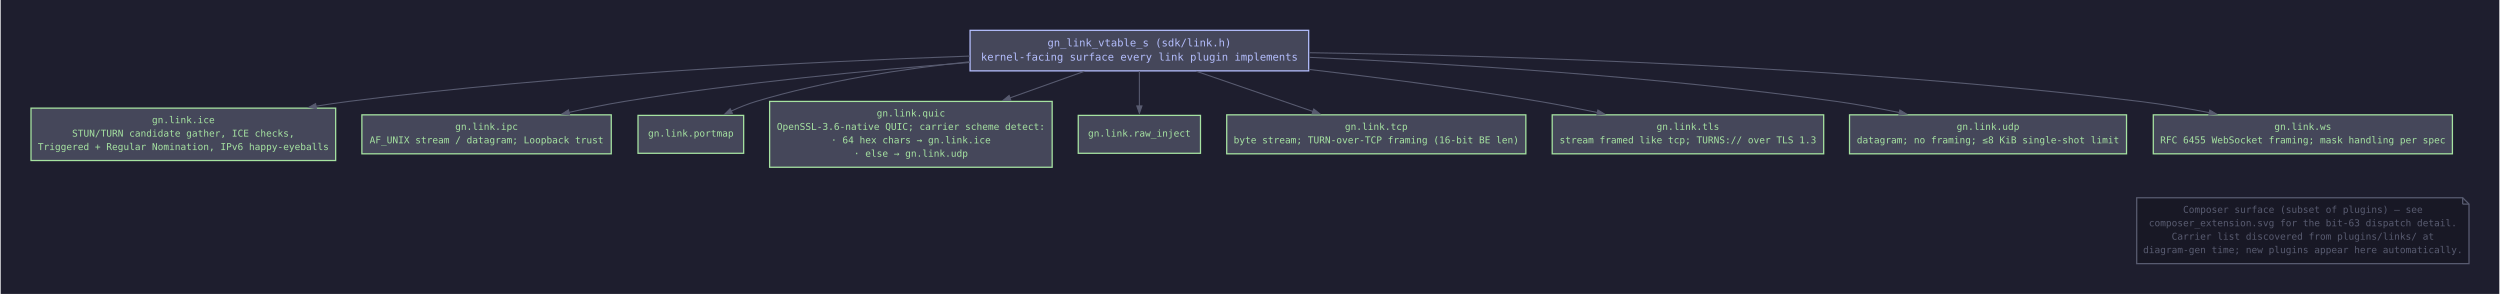
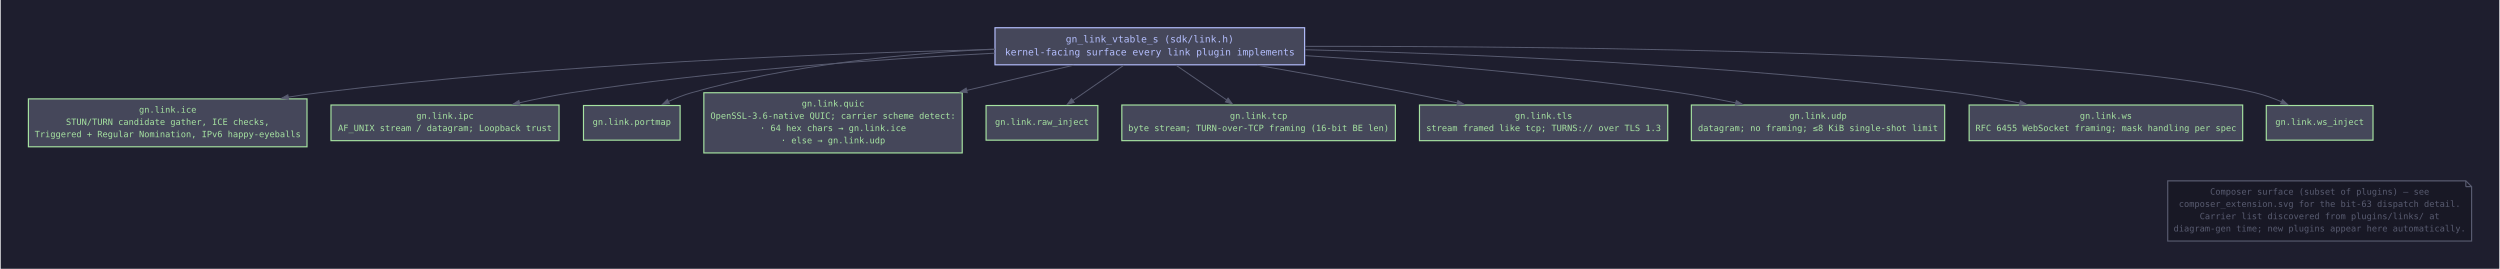
- <svg xmlns="http://www.w3.org/2000/svg" width="2373pt" height="279pt" viewBox="0.00 0.00 2373.08 279.16">
+ <svg xmlns="http://www.w3.org/2000/svg" width="2595pt" height="279pt" viewBox="0.00 0.00 2595.08 279.16">
  <g id="graph0" class="graph" transform="scale(1 1) rotate(0) translate(28.8 250.36)">
-     <polygon fill="#1e1e2e" stroke="none" points="-28.8,28.8 -28.8,-250.36 2344.28,-250.36 2344.28,28.8 -28.8,28.8" />
+     <polygon fill="#1e1e2e" stroke="none" points="-28.8,28.8 -28.8,-250.36 2566.28,-250.36 2566.28,28.8 -28.8,28.8" />
    <g id="node1" class="node">
-       <polygon fill="#45475a" stroke="#b4befe" stroke-width="1.2" points="1213.47,-221.56 891.88,-221.56 891.88,-183.04 1213.47,-183.04 1213.47,-221.56" />
-       <text text-anchor="middle" x="1052.67" y="-206.3" font-family="JetBrains Mono,Fira Code,monospace" font-size="10.00" fill="#b4befe">gn_link_vtable_s (sdk/link.h)</text>
-       <text text-anchor="middle" x="1052.67" y="-192.8" font-family="JetBrains Mono,Fira Code,monospace" font-size="10.00" fill="#b4befe">kernel-facing surface every link plugin implements</text>
+       <polygon fill="#45475a" stroke="#b4befe" stroke-width="1.2" points="1325.47,-221.56 1003.88,-221.56 1003.88,-183.04 1325.47,-183.04 1325.47,-221.56" />
+       <text text-anchor="middle" x="1164.67" y="-206.3" font-family="JetBrains Mono,Fira Code,monospace" font-size="10.00" fill="#b4befe">gn_link_vtable_s (sdk/link.h)</text>
+       <text text-anchor="middle" x="1164.67" y="-192.8" font-family="JetBrains Mono,Fira Code,monospace" font-size="10.00" fill="#b4befe">kernel-facing surface every link plugin implements</text>
    </g>
    <g id="node2" class="node">
      <polygon fill="#45475a" stroke="#a6e3a1" stroke-width="1.2" points="289.35,-147.66 0,-147.66 0,-97.9 289.35,-97.9 289.35,-147.66" />
      <text text-anchor="middle" x="144.68" y="-133.35" font-family="JetBrains Mono,Fira Code,monospace" font-size="9.00" fill="#a6e3a1">gn.link.ice</text>
      <text text-anchor="middle" x="144.68" y="-120.61" font-family="JetBrains Mono,Fira Code,monospace" font-size="9.00" fill="#a6e3a1">STUN/TURN candidate gather, ICE checks,</text>
      <text text-anchor="middle" x="144.68" y="-107.86" font-family="JetBrains Mono,Fira Code,monospace" font-size="9.00" fill="#a6e3a1">Triggered + Regular Nomination, IPv6 happy-eyeballs</text>
    </g>
    <g id="edge1" class="edge">
-       <path fill="none" stroke="#585b70" d="M891.7,-197.11C739.24,-191.73 504.17,-179.82 301.68,-154.04 291.57,-152.75 281.14,-151.21 270.68,-149.52" />
-       <polygon fill="#585b70" stroke="#585b70" points="271.09,-147.11 263.78,-148.38 270.29,-151.94 271.09,-147.11" />
+       <path fill="none" stroke="#585b70" d="M1003.45,-199C829.66,-194.99 545.17,-184.03 301.68,-154.04 291.25,-152.76 280.47,-151.19 269.68,-149.45" />
+       <polygon fill="#585b70" stroke="#585b70" points="270.22,-147.06 262.92,-148.34 269.43,-151.89 270.22,-147.06" />
    </g>
    <g id="node3" class="node">
      <polygon fill="#45475a" stroke="#a6e3a1" stroke-width="1.2" points="551.1,-141.29 314.25,-141.29 314.25,-104.27 551.1,-104.27 551.1,-141.29" />
      <text text-anchor="middle" x="432.68" y="-126.98" font-family="JetBrains Mono,Fira Code,monospace" font-size="9.00" fill="#a6e3a1">gn.link.ipc</text>
      <text text-anchor="middle" x="432.68" y="-114.23" font-family="JetBrains Mono,Fira Code,monospace" font-size="9.00" fill="#a6e3a1">AF_UNIX stream / datagram; Loopback trust</text>
    </g>
    <g id="edge2" class="edge">
-       <path fill="none" stroke="#585b70" d="M891.49,-191.05C795.82,-183.64 672.37,-171.77 563.67,-154.04 546.39,-151.22 527.99,-147.46 510.61,-143.54" />
-       <polygon fill="#585b70" stroke="#585b70" points="511.55,-141.24 504.18,-142.07 510.46,-146.02 511.55,-141.24" />
+       <path fill="none" stroke="#585b70" d="M1003.54,-195.13C882.09,-188.91 711.73,-176.83 563.67,-154.04 546.07,-151.33 527.32,-147.55 509.67,-143.57" />
+       <polygon fill="#585b70" stroke="#585b70" points="510.49,-141.25 503.12,-142.07 509.4,-146.02 510.49,-141.25" />
    </g>
    <g id="node4" class="node">
      <polygon fill="#45475a" stroke="#a6e3a1" stroke-width="1.2" points="676.85,-140.78 576.5,-140.78 576.5,-104.78 676.85,-104.78 676.85,-140.78" />
      <text text-anchor="middle" x="626.67" y="-120.61" font-family="JetBrains Mono,Fira Code,monospace" font-size="9.00" fill="#a6e3a1">gn.link.portmap</text>
    </g>
    <g id="edge3" class="edge">
-       <path fill="none" stroke="#585b70" d="M891.76,-191.73C827.59,-185.01 753.68,-173.55 688.67,-154.04 680.76,-151.66 672.61,-148.37 664.92,-144.83" />
-       <polygon fill="#585b70" stroke="#585b70" points="666.15,-142.7 658.78,-141.88 664.03,-147.12 666.15,-142.7" />
+       <path fill="none" stroke="#585b70" d="M1003.64,-199.45C910.17,-194.9 791.03,-183.09 688.67,-154.04 680.64,-151.76 672.38,-148.48 664.61,-144.9" />
+       <polygon fill="#585b70" stroke="#585b70" points="665.77,-142.74 658.4,-141.92 663.65,-147.16 665.77,-142.74" />
    </g>
    <g id="node5" class="node">
      <polygon fill="#45475a" stroke="#a6e3a1" stroke-width="1.2" points="969.85,-154.04 701.5,-154.04 701.5,-91.52 969.85,-91.52 969.85,-154.04" />
      <text text-anchor="middle" x="835.67" y="-139.73" font-family="JetBrains Mono,Fira Code,monospace" font-size="9.00" fill="#a6e3a1">gn.link.quic</text>
      <text text-anchor="middle" x="835.67" y="-126.98" font-family="JetBrains Mono,Fira Code,monospace" font-size="9.00" fill="#a6e3a1">OpenSSL-3.6-native QUIC; carrier scheme detect:</text>
      <text text-anchor="middle" x="835.67" y="-114.23" font-family="JetBrains Mono,Fira Code,monospace" font-size="9.00" fill="#a6e3a1">  · 64 hex chars → gn.link.ice</text>
      <text text-anchor="middle" x="835.67" y="-101.48" font-family="JetBrains Mono,Fira Code,monospace" font-size="9.00" fill="#a6e3a1">  · else → gn.link.udp</text>
    </g>
    <g id="edge4" class="edge">
-       <path fill="none" stroke="#585b70" d="M1000.42,-182.63C979.15,-175.03 953.88,-166.01 929.61,-157.34" />
-       <polygon fill="#585b70" stroke="#585b70" points="930.61,-155.09 923.2,-155.05 928.97,-159.71 930.61,-155.09" />
+       <path fill="none" stroke="#585b70" d="M1085.45,-182.63C1052.08,-174.77 1012.24,-165.38 974.28,-156.44" />
+       <polygon fill="#585b70" stroke="#585b70" points="975.06,-154.11 967.68,-154.88 973.93,-158.87 975.06,-154.11" />
    </g>
    <g id="node6" class="node">
      <polygon fill="#45475a" stroke="#a6e3a1" stroke-width="1.2" points="1110.72,-140.78 994.62,-140.78 994.62,-104.78 1110.72,-104.78 1110.72,-140.78" />
      <text text-anchor="middle" x="1052.67" y="-120.61" font-family="JetBrains Mono,Fira Code,monospace" font-size="9.00" fill="#a6e3a1">gn.link.raw_inject</text>
    </g>
    <g id="edge5" class="edge">
-       <path fill="none" stroke="#585b70" d="M1052.67,-182.93C1052.67,-172.97 1052.67,-160.49 1052.67,-149.57" />
-       <polygon fill="#585b70" stroke="#585b70" points="1055.13,-149.73 1052.68,-142.73 1050.23,-149.73 1055.13,-149.73" />
+       <path fill="none" stroke="#585b70" d="M1137.85,-182.73C1121.88,-171.68 1101.52,-157.59 1084.71,-145.95" />
+       <polygon fill="#585b70" stroke="#585b70" points="1086.14,-143.96 1078.99,-142 1083.35,-147.99 1086.14,-143.96" />
    </g>
    <g id="node7" class="node">
      <polygon fill="#45475a" stroke="#a6e3a1" stroke-width="1.2" points="1419.72,-141.29 1135.62,-141.29 1135.62,-104.27 1419.72,-104.27 1419.72,-141.29" />
      <text text-anchor="middle" x="1277.67" y="-126.98" font-family="JetBrains Mono,Fira Code,monospace" font-size="9.00" fill="#a6e3a1">gn.link.tcp</text>
      <text text-anchor="middle" x="1277.67" y="-114.23" font-family="JetBrains Mono,Fira Code,monospace" font-size="9.00" fill="#a6e3a1">byte stream; TURN-over-TCP framing (16-bit BE len)</text>
    </g>
    <g id="edge6" class="edge">
-       <path fill="none" stroke="#585b70" d="M1106.85,-182.63C1140.34,-171.1 1183.36,-156.28 1217.84,-144.39" />
-       <polygon fill="#585b70" stroke="#585b70" points="1218.26,-146.84 1224.08,-142.24 1216.67,-142.21 1218.26,-146.84" />
+       <path fill="none" stroke="#585b70" d="M1191.74,-182.73C1207.62,-171.84 1227.81,-157.99 1244.63,-146.45" />
+       <polygon fill="#585b70" stroke="#585b70" points="1245.97,-148.5 1250.36,-142.52 1243.2,-144.46 1245.97,-148.5" />
    </g>
    <g id="node8" class="node">
      <polygon fill="#45475a" stroke="#a6e3a1" stroke-width="1.2" points="1702.6,-141.29 1444.75,-141.29 1444.75,-104.27 1702.6,-104.27 1702.6,-141.29" />
      <text text-anchor="middle" x="1573.67" y="-126.98" font-family="JetBrains Mono,Fira Code,monospace" font-size="9.00" fill="#a6e3a1">gn.link.tls</text>
      <text text-anchor="middle" x="1573.67" y="-114.23" font-family="JetBrains Mono,Fira Code,monospace" font-size="9.00" fill="#a6e3a1">stream framed like tcp; TURNS:// over TLS 1.3</text>
    </g>
    <g id="edge7" class="edge">
-       <path fill="none" stroke="#585b70" d="M1213.53,-184.46C1281.37,-176.54 1361.06,-166.15 1432.67,-154.04 1450.55,-151.02 1469.59,-147.28 1487.72,-143.48" />
-       <polygon fill="#585b70" stroke="#585b70" points="1488.15,-145.89 1494.49,-142.05 1487.13,-141.1 1488.15,-145.89" />
+       <path fill="none" stroke="#585b70" d="M1276.33,-182.56C1324.5,-174.23 1381.44,-164.05 1432.67,-154.04 1449.36,-150.78 1467.11,-147.12 1484.19,-143.5" />
+       <polygon fill="#585b70" stroke="#585b70" points="1484.69,-145.9 1491.03,-142.05 1483.67,-141.11 1484.69,-145.9" />
    </g>
    <g id="node9" class="node">
      <polygon fill="#45475a" stroke="#a6e3a1" stroke-width="1.2" points="1990.22,-141.29 1727.12,-141.29 1727.12,-104.27 1990.22,-104.27 1990.22,-141.29" />
      <text text-anchor="middle" x="1858.67" y="-126.98" font-family="JetBrains Mono,Fira Code,monospace" font-size="9.00" fill="#a6e3a1">gn.link.udp</text>
      <text text-anchor="middle" x="1858.67" y="-114.23" font-family="JetBrains Mono,Fira Code,monospace" font-size="9.00" fill="#a6e3a1">datagram; no framing; ≤8 KiB single-shot limit</text>
    </g>
    <g id="edge8" class="edge">
-       <path fill="none" stroke="#585b70" d="M1213.84,-195.92C1348.29,-189.96 1544.65,-177.86 1714.67,-154.04 1734.16,-151.31 1754.94,-147.49 1774.49,-143.47" />
-       <polygon fill="#585b70" stroke="#585b70" points="1774.95,-145.88 1781.31,-142.05 1773.95,-141.08 1774.95,-145.88" />
+       <path fill="none" stroke="#585b70" d="M1325.92,-192.62C1435.86,-185.43 1584.54,-173.23 1714.67,-154.04 1733.8,-151.22 1754.21,-147.42 1773.46,-143.47" />
+       <polygon fill="#585b70" stroke="#585b70" points="1773.8,-145.9 1780.16,-142.08 1772.8,-141.11 1773.8,-145.9" />
    </g>
    <g id="node10" class="node">
      <polygon fill="#45475a" stroke="#a6e3a1" stroke-width="1.2" points="2299.73,-141.29 2015.63,-141.29 2015.63,-104.27 2299.73,-104.27 2299.73,-141.29" />
      <text text-anchor="middle" x="2157.68" y="-126.98" font-family="JetBrains Mono,Fira Code,monospace" font-size="9.00" fill="#a6e3a1">gn.link.ws</text>
      <text text-anchor="middle" x="2157.68" y="-114.23" font-family="JetBrains Mono,Fira Code,monospace" font-size="9.00" fill="#a6e3a1">RFC 6455 WebSocket framing; mask handling per spec</text>
    </g>
    <g id="edge9" class="edge">
-       <path fill="none" stroke="#585b70" d="M1213.8,-200.29C1403.25,-197.49 1726.88,-187.65 2002.67,-154.04 2024.27,-151.41 2047.38,-147.5 2068.98,-143.36" />
-       <polygon fill="#585b70" stroke="#585b70" points="2069.29,-145.8 2075.69,-142.05 2068.35,-140.99 2069.29,-145.8" />
+       <path fill="none" stroke="#585b70" d="M1325.91,-198.73C1495.08,-194.5 1768.44,-183.37 2002.67,-154.04 2024.14,-151.35 2047.11,-147.45 2068.6,-143.33" />
+       <polygon fill="#585b70" stroke="#585b70" points="2068.87,-145.77 2075.28,-142.03 2067.94,-140.96 2068.87,-145.77" />
    </g>
    <g id="node11" class="node">
-       <polygon fill="#181825" stroke="#585b70" stroke-width="1.2" points="2309.48,-62.52 1999.88,-62.52 1999.88,0 2315.48,0 2315.48,-56.52 2309.48,-62.52" />
-       <polyline fill="none" stroke="#585b70" stroke-width="1.2" points="2309.48,-62.52 2309.48,-56.52" />
-       <polyline fill="none" stroke="#585b70" stroke-width="1.2" points="2315.48,-56.52 2309.48,-56.52" />
-       <text text-anchor="middle" x="2157.68" y="-48.21" font-family="JetBrains Mono,Fira Code,monospace" font-size="9.00" fill="#585b70">Composer surface (subset of plugins) — see</text>
-       <text text-anchor="middle" x="2157.68" y="-35.46" font-family="JetBrains Mono,Fira Code,monospace" font-size="9.00" fill="#585b70">composer_extension.svg for the bit-63 dispatch detail.</text>
-       <text text-anchor="middle" x="2157.68" y="-22.71" font-family="JetBrains Mono,Fira Code,monospace" font-size="9.00" fill="#585b70">Carrier list discovered from plugins/links/ at</text>
-       <text text-anchor="middle" x="2157.68" y="-9.96" font-family="JetBrains Mono,Fira Code,monospace" font-size="9.00" fill="#585b70">diagram-gen time; new plugins appear here automatically.</text>
+       <polygon fill="#45475a" stroke="#a6e3a1" stroke-width="1.2" points="2435.1,-140.78 2324.25,-140.78 2324.25,-104.78 2435.1,-104.78 2435.1,-140.78" />
+       <text text-anchor="middle" x="2379.68" y="-120.61" font-family="JetBrains Mono,Fira Code,monospace" font-size="9.00" fill="#a6e3a1">gn.link.ws_inject</text>
+     </g>
+     <g id="edge10" class="edge">
+       <path fill="none" stroke="#585b70" d="M1325.75,-202.22C1596.27,-202.5 2130.16,-197.29 2312.68,-154.04 2321.9,-151.85 2331.4,-148.39 2340.26,-144.58" />
+       <polygon fill="#585b70" stroke="#585b70" points="2341.09,-146.89 2346.47,-141.78 2339.08,-142.42 2341.09,-146.89" />
+     </g>
+     <g id="node12" class="node">
+       <polygon fill="#181825" stroke="#585b70" stroke-width="1.2" points="2531.48,-62.52 2221.88,-62.52 2221.88,0 2537.48,0 2537.48,-56.52 2531.48,-62.52" />
+       <polyline fill="none" stroke="#585b70" stroke-width="1.2" points="2531.48,-62.52 2531.48,-56.52" />
+       <polyline fill="none" stroke="#585b70" stroke-width="1.2" points="2537.48,-56.52 2531.48,-56.52" />
+       <text text-anchor="middle" x="2379.68" y="-48.21" font-family="JetBrains Mono,Fira Code,monospace" font-size="9.00" fill="#585b70">Composer surface (subset of plugins) — see</text>
+       <text text-anchor="middle" x="2379.68" y="-35.46" font-family="JetBrains Mono,Fira Code,monospace" font-size="9.00" fill="#585b70">composer_extension.svg for the bit-63 dispatch detail.</text>
+       <text text-anchor="middle" x="2379.68" y="-22.71" font-family="JetBrains Mono,Fira Code,monospace" font-size="9.00" fill="#585b70">Carrier list discovered from plugins/links/ at</text>
+       <text text-anchor="middle" x="2379.68" y="-9.96" font-family="JetBrains Mono,Fira Code,monospace" font-size="9.00" fill="#585b70">diagram-gen time; new plugins appear here automatically.</text>
    </g>
  </g>
</svg>
